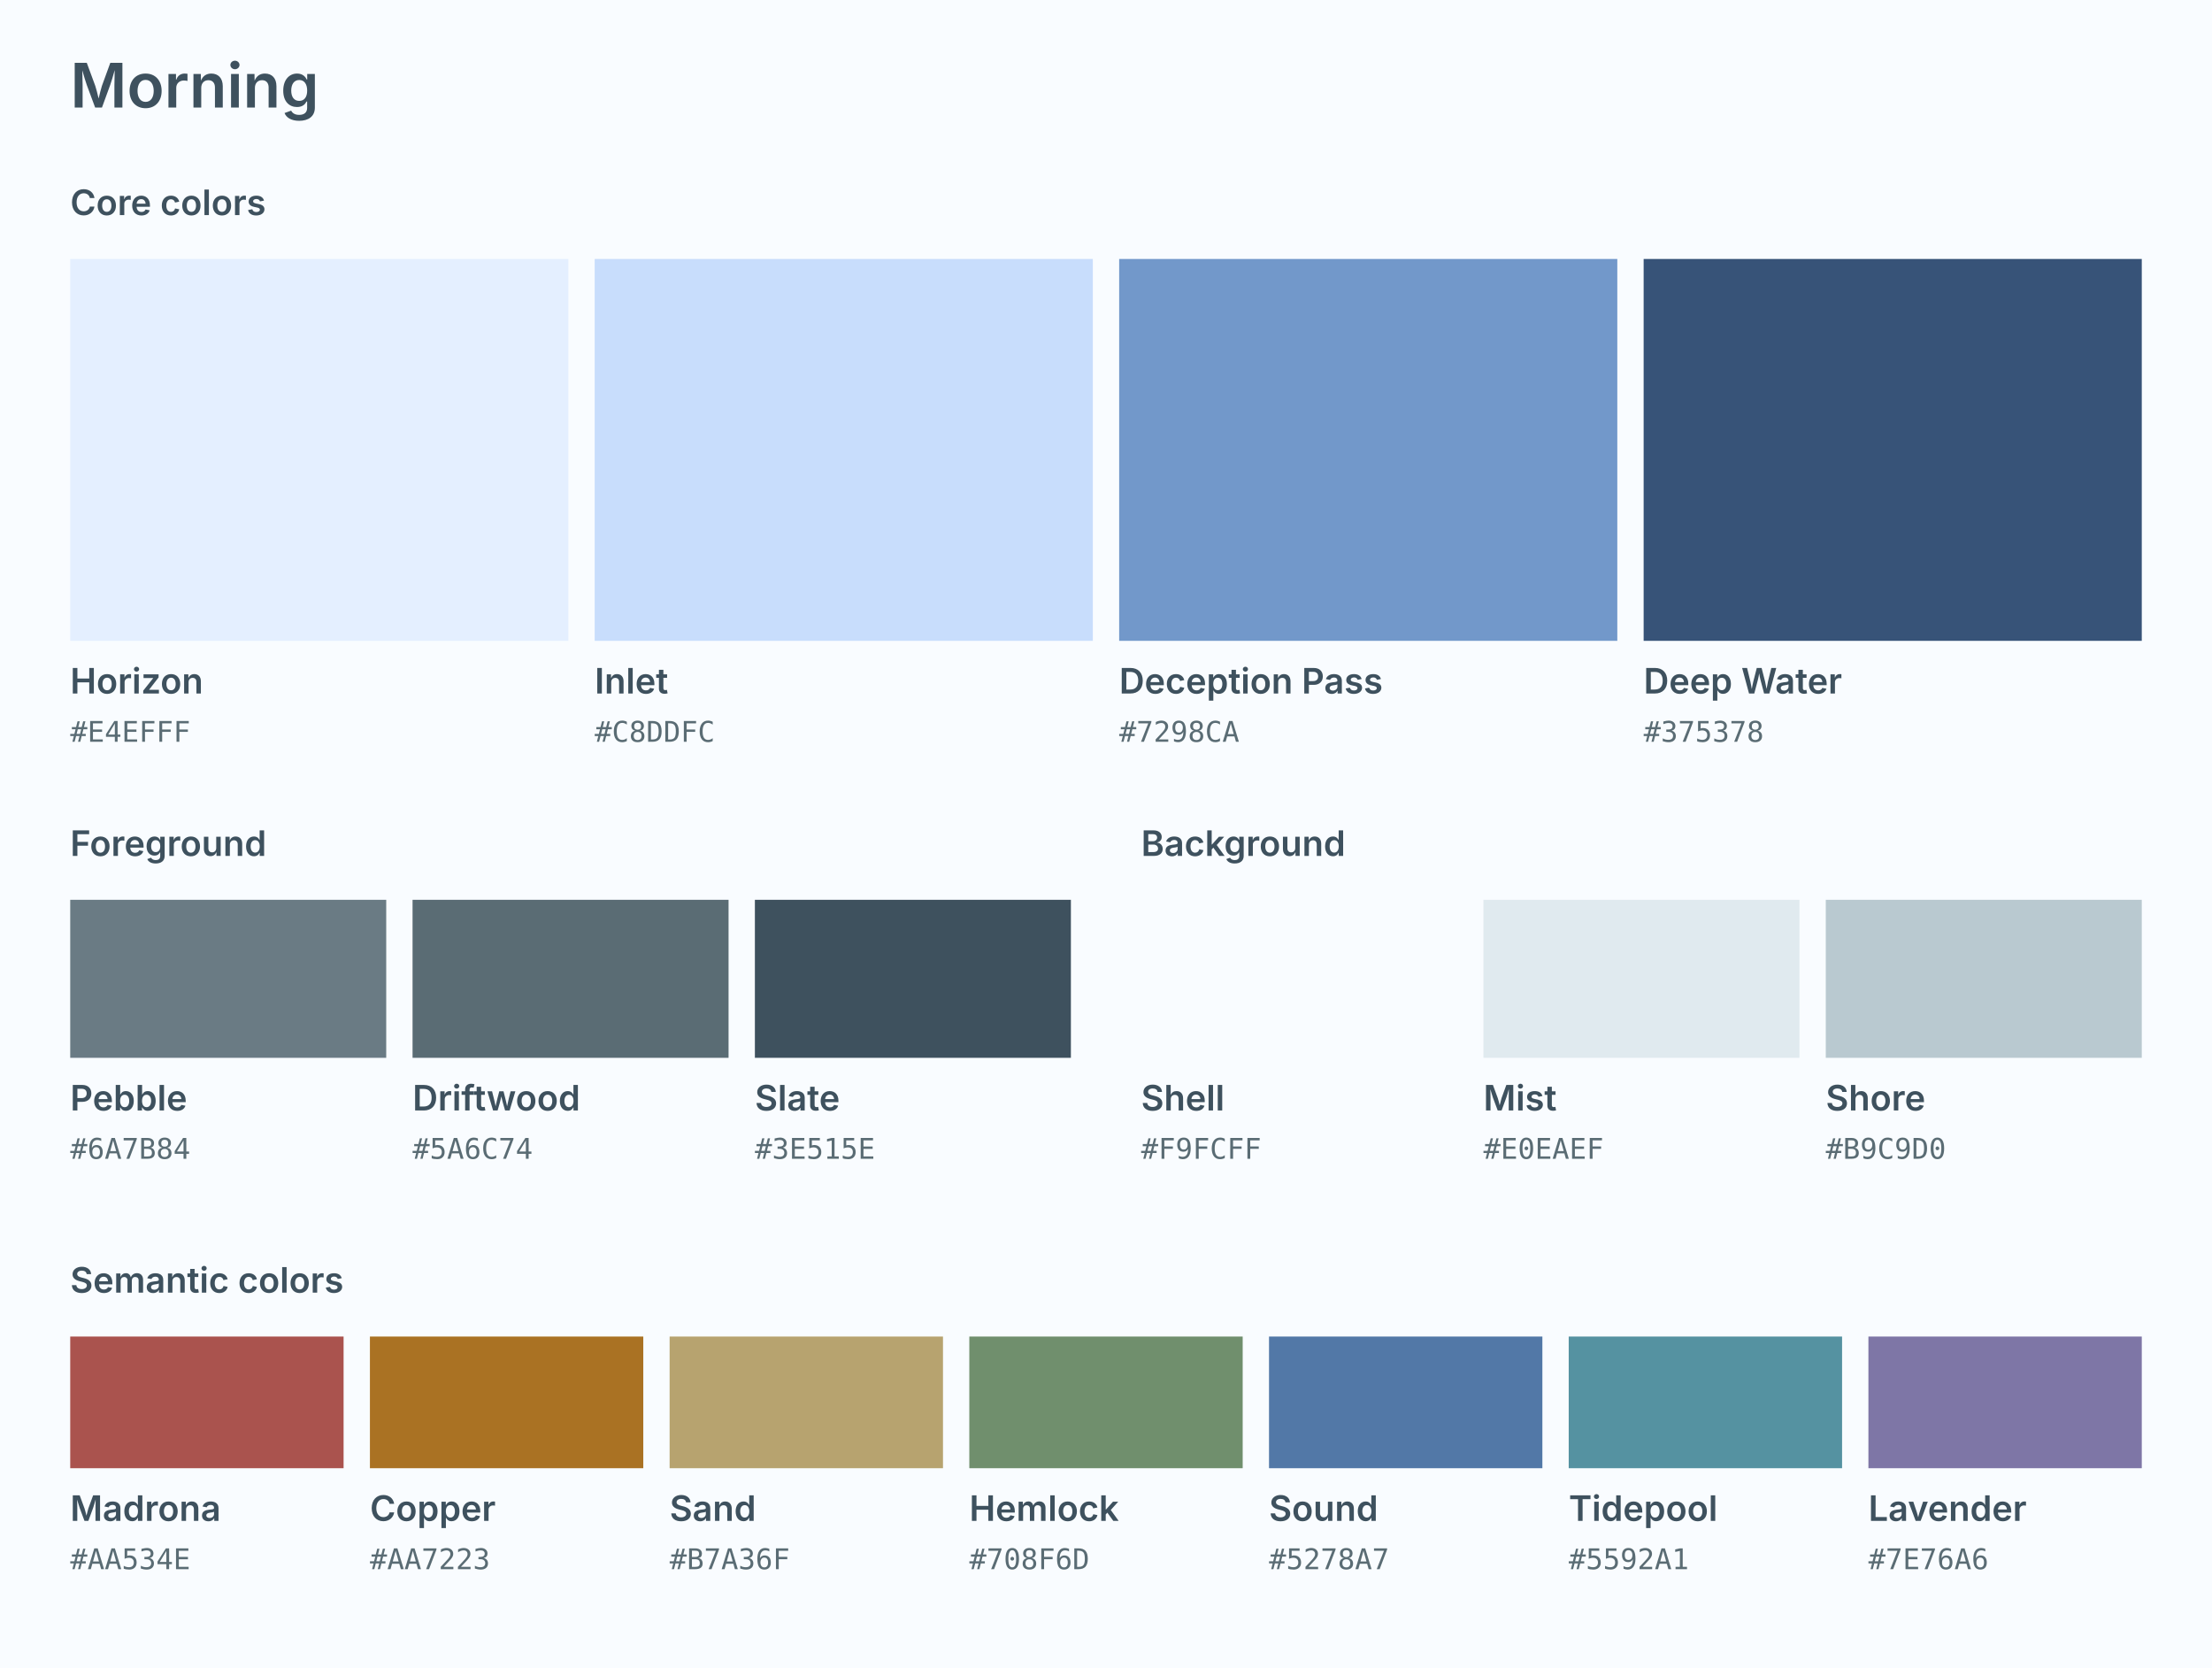
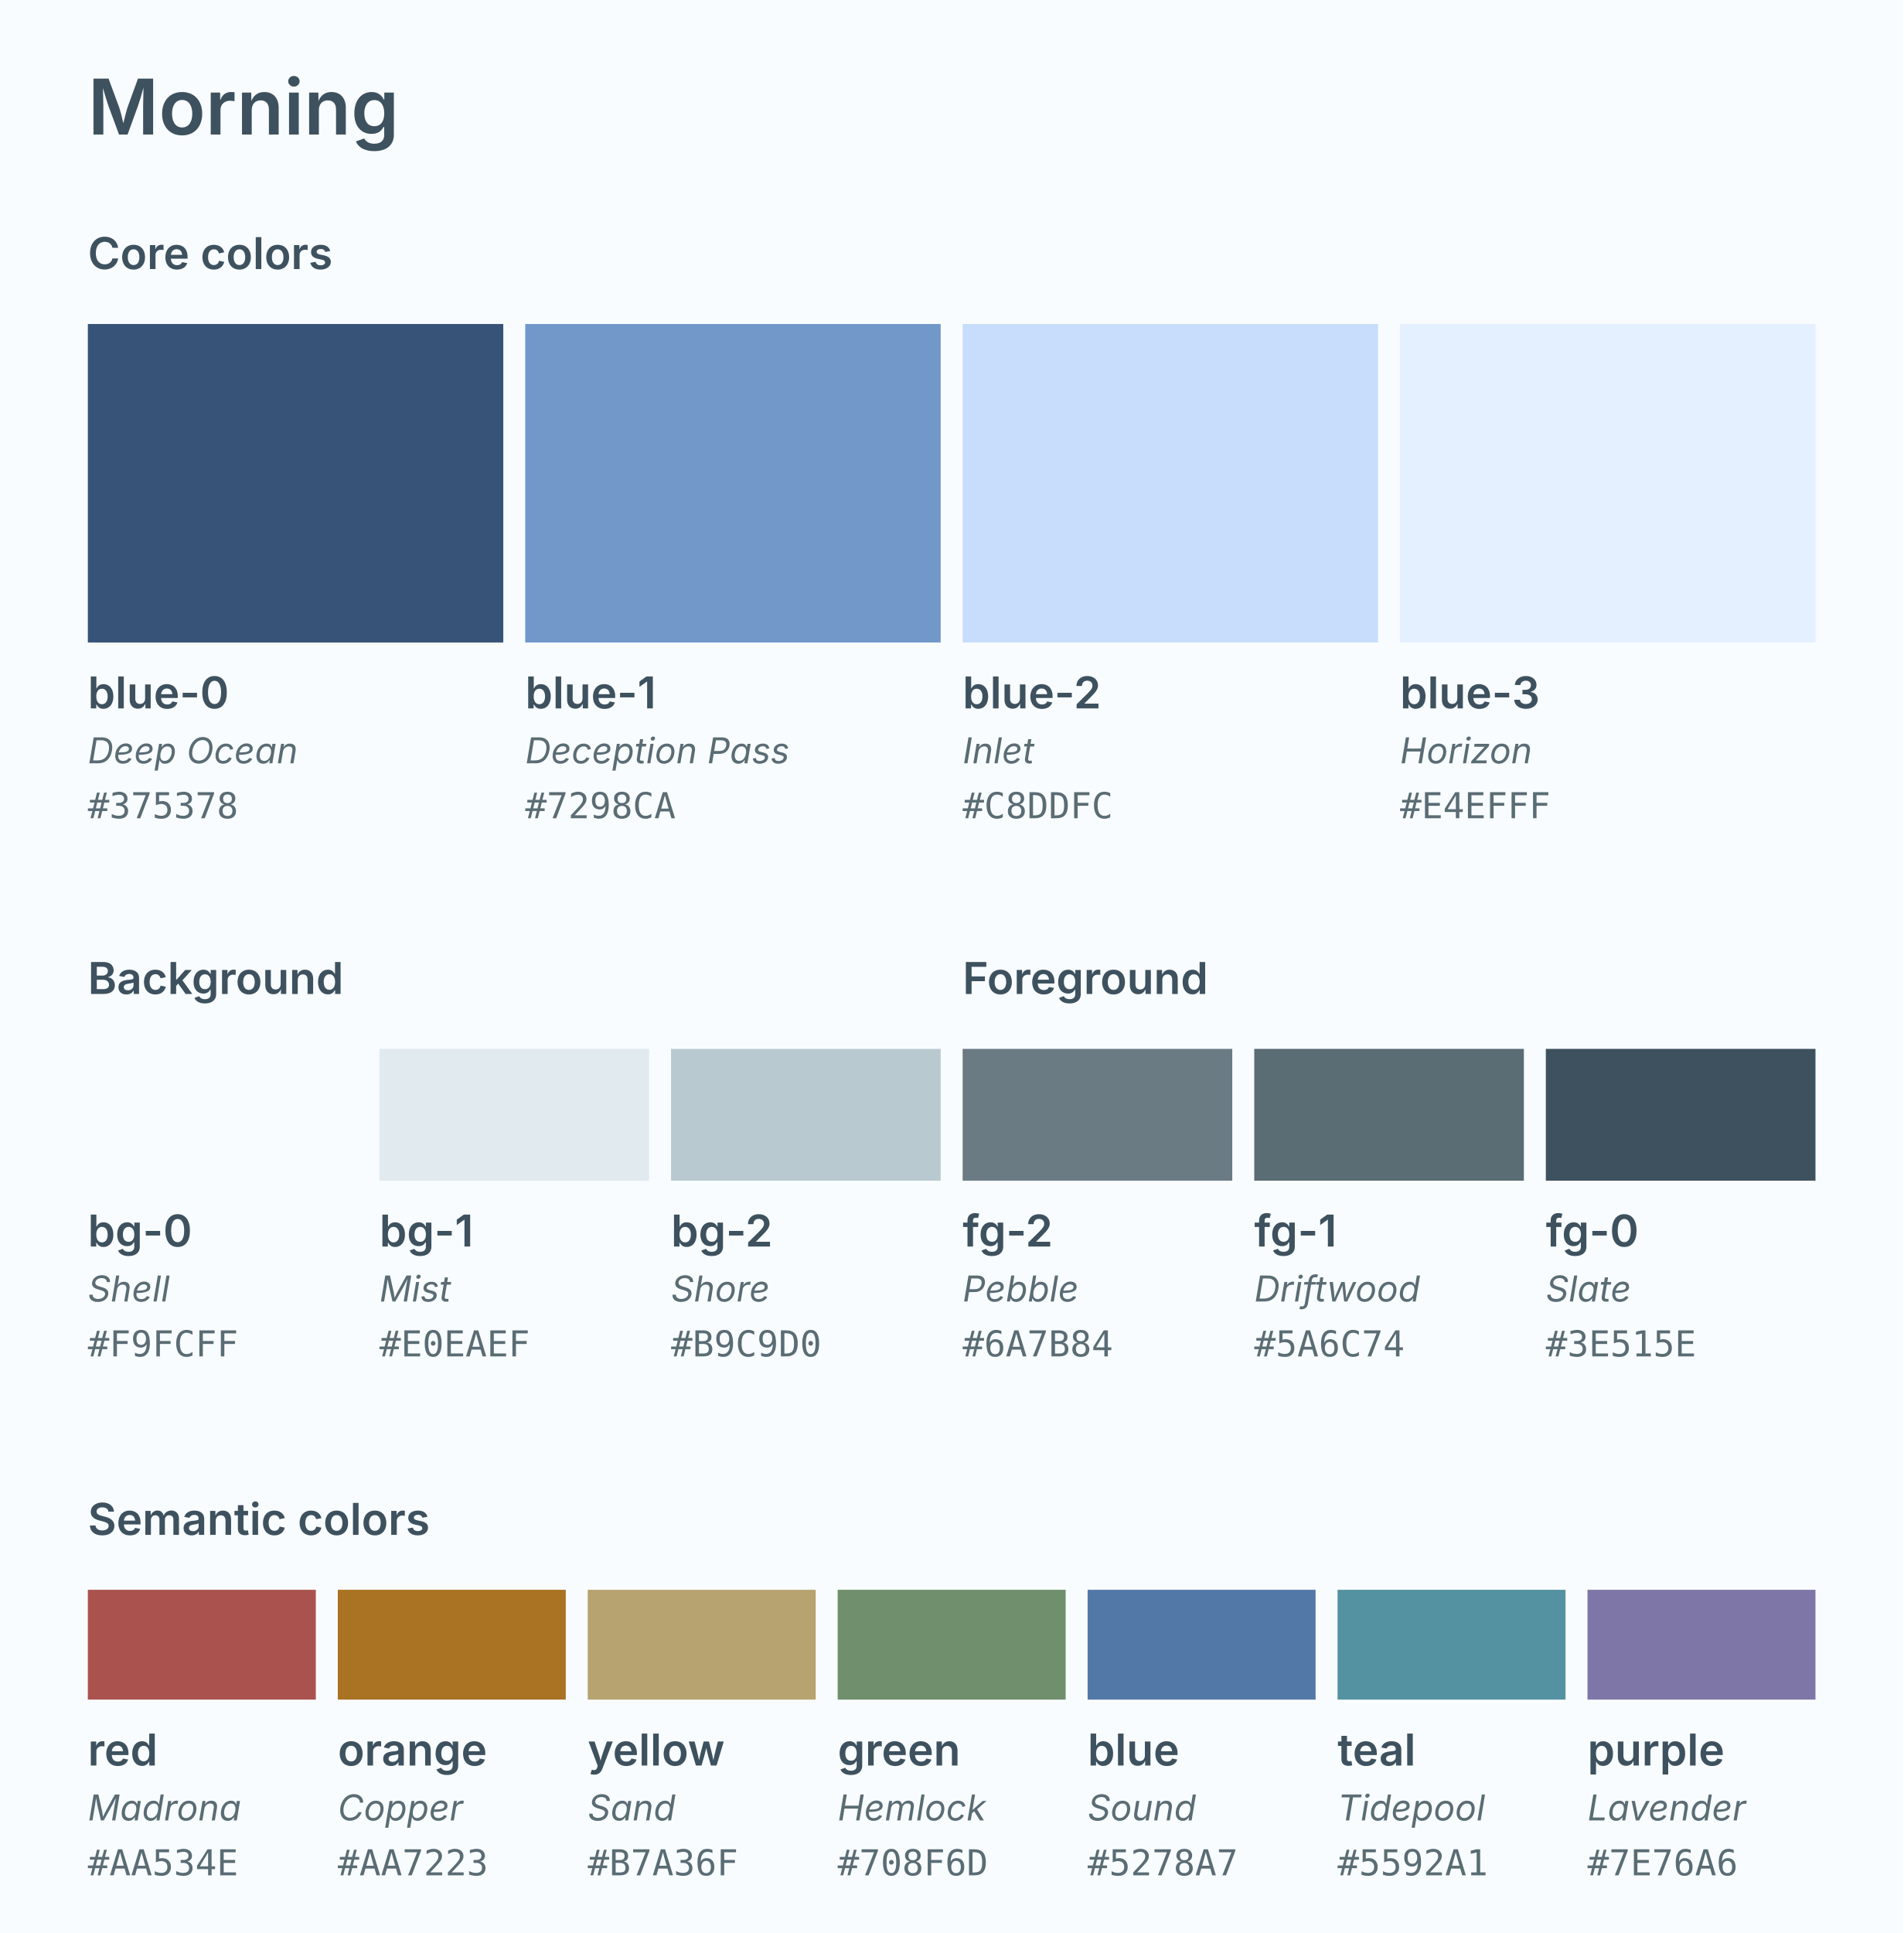
- <svg xmlns="http://www.w3.org/2000/svg" width="1008" height="760" viewBox="0 0 1008 760" role="img" aria-labelledby="title desc">
-   <rect width="1008" height="760" fill="#F9FCFF" />
+ <svg xmlns="http://www.w3.org/2000/svg" width="693.333" height="704" viewBox="0 0 693.333 704" role="img" aria-labelledby="title desc">
+   <rect width="693.333" height="704" fill="#F9FCFF" />
  <g font-family="ui-sans-serif, system-ui, -apple-system, Segoe UI, sans-serif" fill="#3E515E">
    <text x="32" y="49" font-size="28" font-weight="600" fill="#3E515E">Morning</text>
    <text x="32" y="98" font-size="16" font-weight="600" fill="#3E515E">Core colors</text>
-     <rect x="32" y="118" width="227" height="174" fill="#E4EFFF" />
-     <text x="32" y="316" font-size="16" font-weight="600" fill="#3E515E">Horizon</text>
-     <text x="32" y="338" font-size="13" font-weight="400" fill="#5A6C74" font-family="ui-monospace, monospace">#E4EFFF</text>
-     <rect x="271" y="118" width="227" height="174" fill="#C8DDFC" />
-     <text x="271" y="316" font-size="16" font-weight="600" fill="#3E515E">Inlet</text>
-     <text x="271" y="338" font-size="13" font-weight="400" fill="#5A6C74" font-family="ui-monospace, monospace">#C8DDFC</text>
-     <rect x="510" y="118" width="227" height="174" fill="#7298CA" />
-     <text x="510" y="316" font-size="16" font-weight="600" fill="#3E515E">Deception Pass</text>
-     <text x="510" y="338" font-size="13" font-weight="400" fill="#5A6C74" font-family="ui-monospace, monospace">#7298CA</text>
-     <rect x="749" y="118" width="227" height="174" fill="#375378" />
-     <text x="749" y="316" font-size="16" font-weight="600" fill="#3E515E">Deep Water</text>
-     <text x="749" y="338" font-size="13" font-weight="400" fill="#5A6C74" font-family="ui-monospace, monospace">#375378</text>
-     <text x="32" y="390" font-size="16" font-weight="600" fill="#3E515E">Foreground</text>
-     <rect x="32" y="410" width="144" height="72" fill="#6A7B84" />
-     <text x="32" y="506" font-size="16" font-weight="600" fill="#3E515E">Pebble</text>
-     <text x="32" y="528" font-size="13" font-weight="400" fill="#5A6C74" font-family="ui-monospace, monospace">#6A7B84</text>
-     <rect x="188" y="410" width="144" height="72" fill="#5A6C74" />
-     <text x="188" y="506" font-size="16" font-weight="600" fill="#3E515E">Driftwood</text>
-     <text x="188" y="528" font-size="13" font-weight="400" fill="#5A6C74" font-family="ui-monospace, monospace">#5A6C74</text>
-     <rect x="344" y="410" width="144" height="72" fill="#3E515E" />
-     <text x="344" y="506" font-size="16" font-weight="600" fill="#3E515E">Slate</text>
-     <text x="344" y="528" font-size="13" font-weight="400" fill="#5A6C74" font-family="ui-monospace, monospace">#3E515E</text>
-     <text x="520" y="390" font-size="16" font-weight="600" fill="#3E515E">Background</text>
-     <rect x="520" y="410" width="144" height="72" fill="#F9FCFF" />
-     <text x="520" y="506" font-size="16" font-weight="600" fill="#3E515E">Shell</text>
-     <text x="520" y="528" font-size="13" font-weight="400" fill="#5A6C74" font-family="ui-monospace, monospace">#F9FCFF</text>
-     <rect x="676" y="410" width="144" height="72" fill="#E0EAEF" />
-     <text x="676" y="506" font-size="16" font-weight="600" fill="#3E515E">Mist</text>
-     <text x="676" y="528" font-size="13" font-weight="400" fill="#5A6C74" font-family="ui-monospace, monospace">#E0EAEF</text>
-     <rect x="832" y="410" width="144" height="72" fill="#B9C9D0" />
-     <text x="832" y="506" font-size="16" font-weight="600" fill="#3E515E">Shore</text>
-     <text x="832" y="528" font-size="13" font-weight="400" fill="#5A6C74" font-family="ui-monospace, monospace">#B9C9D0</text>
-     <text x="32" y="589" font-size="16" font-weight="600" fill="#3E515E">Semantic colors</text>
-     <rect x="32" y="609" width="124.571" height="60" fill="#AA534E" />
-     <text x="32" y="693" font-size="16" font-weight="600" fill="#3E515E">Madrona</text>
-     <text x="32" y="715" font-size="13" font-weight="400" fill="#5A6C74" font-family="ui-monospace, monospace">#AA534E</text>
-     <rect x="168.571" y="609" width="124.571" height="60" fill="#AA7223" />
-     <text x="168.571" y="693" font-size="16" font-weight="600" fill="#3E515E">Copper</text>
-     <text x="168.571" y="715" font-size="13" font-weight="400" fill="#5A6C74" font-family="ui-monospace, monospace">#AA7223</text>
-     <rect x="305.143" y="609" width="124.571" height="60" fill="#B7A36F" />
-     <text x="305.143" y="693" font-size="16" font-weight="600" fill="#3E515E">Sand</text>
-     <text x="305.143" y="715" font-size="13" font-weight="400" fill="#5A6C74" font-family="ui-monospace, monospace">#B7A36F</text>
-     <rect x="441.714" y="609" width="124.571" height="60" fill="#708F6D" />
-     <text x="441.714" y="693" font-size="16" font-weight="600" fill="#3E515E">Hemlock</text>
-     <text x="441.714" y="715" font-size="13" font-weight="400" fill="#5A6C74" font-family="ui-monospace, monospace">#708F6D</text>
-     <rect x="578.286" y="609" width="124.571" height="60" fill="#5278A7" />
-     <text x="578.286" y="693" font-size="16" font-weight="600" fill="#3E515E">Sound</text>
-     <text x="578.286" y="715" font-size="13" font-weight="400" fill="#5A6C74" font-family="ui-monospace, monospace">#5278A7</text>
-     <rect x="714.857" y="609" width="124.571" height="60" fill="#5592A1" />
-     <text x="714.857" y="693" font-size="16" font-weight="600" fill="#3E515E">Tidepool</text>
-     <text x="714.857" y="715" font-size="13" font-weight="400" fill="#5A6C74" font-family="ui-monospace, monospace">#5592A1</text>
-     <rect x="851.429" y="609" width="124.571" height="60" fill="#7E76A6" />
-     <text x="851.429" y="693" font-size="16" font-weight="600" fill="#3E515E">Lavender</text>
-     <text x="851.429" y="715" font-size="13" font-weight="400" fill="#5A6C74" font-family="ui-monospace, monospace">#7E76A6</text>
+     <rect x="32" y="118" width="151.333" height="116" fill="#375378" />
+     <text x="32" y="258" font-size="16" font-weight="600" fill="#3E515E">blue-0</text>
+     <text x="32" y="278" font-size="13" font-weight="400" fill="#5A6C74" font-style="italic">Deep Ocean</text>
+     <text x="32" y="298" font-size="13" font-weight="400" fill="#5A6C74" font-family="ui-monospace, monospace">#375378</text>
+     <rect x="191.333" y="118" width="151.333" height="116" fill="#7298CA" />
+     <text x="191.333" y="258" font-size="16" font-weight="600" fill="#3E515E">blue-1</text>
+     <text x="191.333" y="278" font-size="13" font-weight="400" fill="#5A6C74" font-style="italic">Deception Pass</text>
+     <text x="191.333" y="298" font-size="13" font-weight="400" fill="#5A6C74" font-family="ui-monospace, monospace">#7298CA</text>
+     <rect x="350.666" y="118" width="151.333" height="116" fill="#C8DDFC" />
+     <text x="350.666" y="258" font-size="16" font-weight="600" fill="#3E515E">blue-2</text>
+     <text x="350.666" y="278" font-size="13" font-weight="400" fill="#5A6C74" font-style="italic">Inlet</text>
+     <text x="350.666" y="298" font-size="13" font-weight="400" fill="#5A6C74" font-family="ui-monospace, monospace">#C8DDFC</text>
+     <rect x="510" y="118" width="151.333" height="116" fill="#E4EFFF" />
+     <text x="510" y="258" font-size="16" font-weight="600" fill="#3E515E">blue-3</text>
+     <text x="510" y="278" font-size="13" font-weight="400" fill="#5A6C74" font-style="italic">Horizon</text>
+     <text x="510" y="298" font-size="13" font-weight="400" fill="#5A6C74" font-family="ui-monospace, monospace">#E4EFFF</text>
+     <text x="32" y="362" font-size="16" font-weight="600" fill="#3E515E">Background</text>
+     <rect x="32" y="382" width="98.222" height="48" fill="#F9FCFF" />
+     <text x="32" y="454" font-size="16" font-weight="600" fill="#3E515E">bg-0</text>
+     <text x="32" y="474" font-size="13" font-weight="400" fill="#5A6C74" font-style="italic">Shell</text>
+     <text x="32" y="494" font-size="13" font-weight="400" fill="#5A6C74" font-family="ui-monospace, monospace">#F9FCFF</text>
+     <rect x="138.222" y="382" width="98.222" height="48" fill="#E0EAEF" />
+     <text x="138.222" y="454" font-size="16" font-weight="600" fill="#3E515E">bg-1</text>
+     <text x="138.222" y="474" font-size="13" font-weight="400" fill="#5A6C74" font-style="italic">Mist</text>
+     <text x="138.222" y="494" font-size="13" font-weight="400" fill="#5A6C74" font-family="ui-monospace, monospace">#E0EAEF</text>
+     <rect x="244.444" y="382" width="98.222" height="48" fill="#B9C9D0" />
+     <text x="244.444" y="454" font-size="16" font-weight="600" fill="#3E515E">bg-2</text>
+     <text x="244.444" y="474" font-size="13" font-weight="400" fill="#5A6C74" font-style="italic">Shore</text>
+     <text x="244.444" y="494" font-size="13" font-weight="400" fill="#5A6C74" font-family="ui-monospace, monospace">#B9C9D0</text>
+     <text x="350.666" y="362" font-size="16" font-weight="600" fill="#3E515E">Foreground</text>
+     <rect x="350.666" y="382" width="98.222" height="48" fill="#6A7B84" />
+     <text x="350.666" y="454" font-size="16" font-weight="600" fill="#3E515E">fg-2</text>
+     <text x="350.666" y="474" font-size="13" font-weight="400" fill="#5A6C74" font-style="italic">Pebble</text>
+     <text x="350.666" y="494" font-size="13" font-weight="400" fill="#5A6C74" font-family="ui-monospace, monospace">#6A7B84</text>
+     <rect x="456.889" y="382" width="98.222" height="48" fill="#5A6C74" />
+     <text x="456.889" y="454" font-size="16" font-weight="600" fill="#3E515E">fg-1</text>
+     <text x="456.889" y="474" font-size="13" font-weight="400" fill="#5A6C74" font-style="italic">Driftwood</text>
+     <text x="456.889" y="494" font-size="13" font-weight="400" fill="#5A6C74" font-family="ui-monospace, monospace">#5A6C74</text>
+     <rect x="563.111" y="382" width="98.222" height="48" fill="#3E515E" />
+     <text x="563.111" y="454" font-size="16" font-weight="600" fill="#3E515E">fg-0</text>
+     <text x="563.111" y="474" font-size="13" font-weight="400" fill="#5A6C74" font-style="italic">Slate</text>
+     <text x="563.111" y="494" font-size="13" font-weight="400" fill="#5A6C74" font-family="ui-monospace, monospace">#3E515E</text>
+     <text x="32" y="559" font-size="16" font-weight="600" fill="#3E515E">Semantic colors</text>
+     <rect x="32" y="579" width="83.048" height="40" fill="#AA534E" />
+     <text x="32" y="643" font-size="16" font-weight="600" fill="#3E515E">red</text>
+     <text x="32" y="663" font-size="13" font-weight="400" fill="#5A6C74" font-style="italic">Madrona</text>
+     <text x="32" y="683" font-size="13" font-weight="400" fill="#5A6C74" font-family="ui-monospace, monospace">#AA534E</text>
+     <rect x="123.048" y="579" width="83.048" height="40" fill="#AA7223" />
+     <text x="123.048" y="643" font-size="16" font-weight="600" fill="#3E515E">orange</text>
+     <text x="123.048" y="663" font-size="13" font-weight="400" fill="#5A6C74" font-style="italic">Copper</text>
+     <text x="123.048" y="683" font-size="13" font-weight="400" fill="#5A6C74" font-family="ui-monospace, monospace">#AA7223</text>
+     <rect x="214.095" y="579" width="83.048" height="40" fill="#B7A36F" />
+     <text x="214.095" y="643" font-size="16" font-weight="600" fill="#3E515E">yellow</text>
+     <text x="214.095" y="663" font-size="13" font-weight="400" fill="#5A6C74" font-style="italic">Sand</text>
+     <text x="214.095" y="683" font-size="13" font-weight="400" fill="#5A6C74" font-family="ui-monospace, monospace">#B7A36F</text>
+     <rect x="305.143" y="579" width="83.048" height="40" fill="#708F6D" />
+     <text x="305.143" y="643" font-size="16" font-weight="600" fill="#3E515E">green</text>
+     <text x="305.143" y="663" font-size="13" font-weight="400" fill="#5A6C74" font-style="italic">Hemlock</text>
+     <text x="305.143" y="683" font-size="13" font-weight="400" fill="#5A6C74" font-family="ui-monospace, monospace">#708F6D</text>
+     <rect x="396.19" y="579" width="83.048" height="40" fill="#5278A7" />
+     <text x="396.19" y="643" font-size="16" font-weight="600" fill="#3E515E">blue</text>
+     <text x="396.19" y="663" font-size="13" font-weight="400" fill="#5A6C74" font-style="italic">Sound</text>
+     <text x="396.19" y="683" font-size="13" font-weight="400" fill="#5A6C74" font-family="ui-monospace, monospace">#5278A7</text>
+     <rect x="487.238" y="579" width="83.048" height="40" fill="#5592A1" />
+     <text x="487.238" y="643" font-size="16" font-weight="600" fill="#3E515E">teal</text>
+     <text x="487.238" y="663" font-size="13" font-weight="400" fill="#5A6C74" font-style="italic">Tidepool</text>
+     <text x="487.238" y="683" font-size="13" font-weight="400" fill="#5A6C74" font-family="ui-monospace, monospace">#5592A1</text>
+     <rect x="578.285" y="579" width="83.048" height="40" fill="#7E76A6" />
+     <text x="578.285" y="643" font-size="16" font-weight="600" fill="#3E515E">purple</text>
+     <text x="578.285" y="663" font-size="13" font-weight="400" fill="#5A6C74" font-style="italic">Lavender</text>
+     <text x="578.285" y="683" font-size="13" font-weight="400" fill="#5A6C74" font-family="ui-monospace, monospace">#7E76A6</text>
  </g>
</svg>
